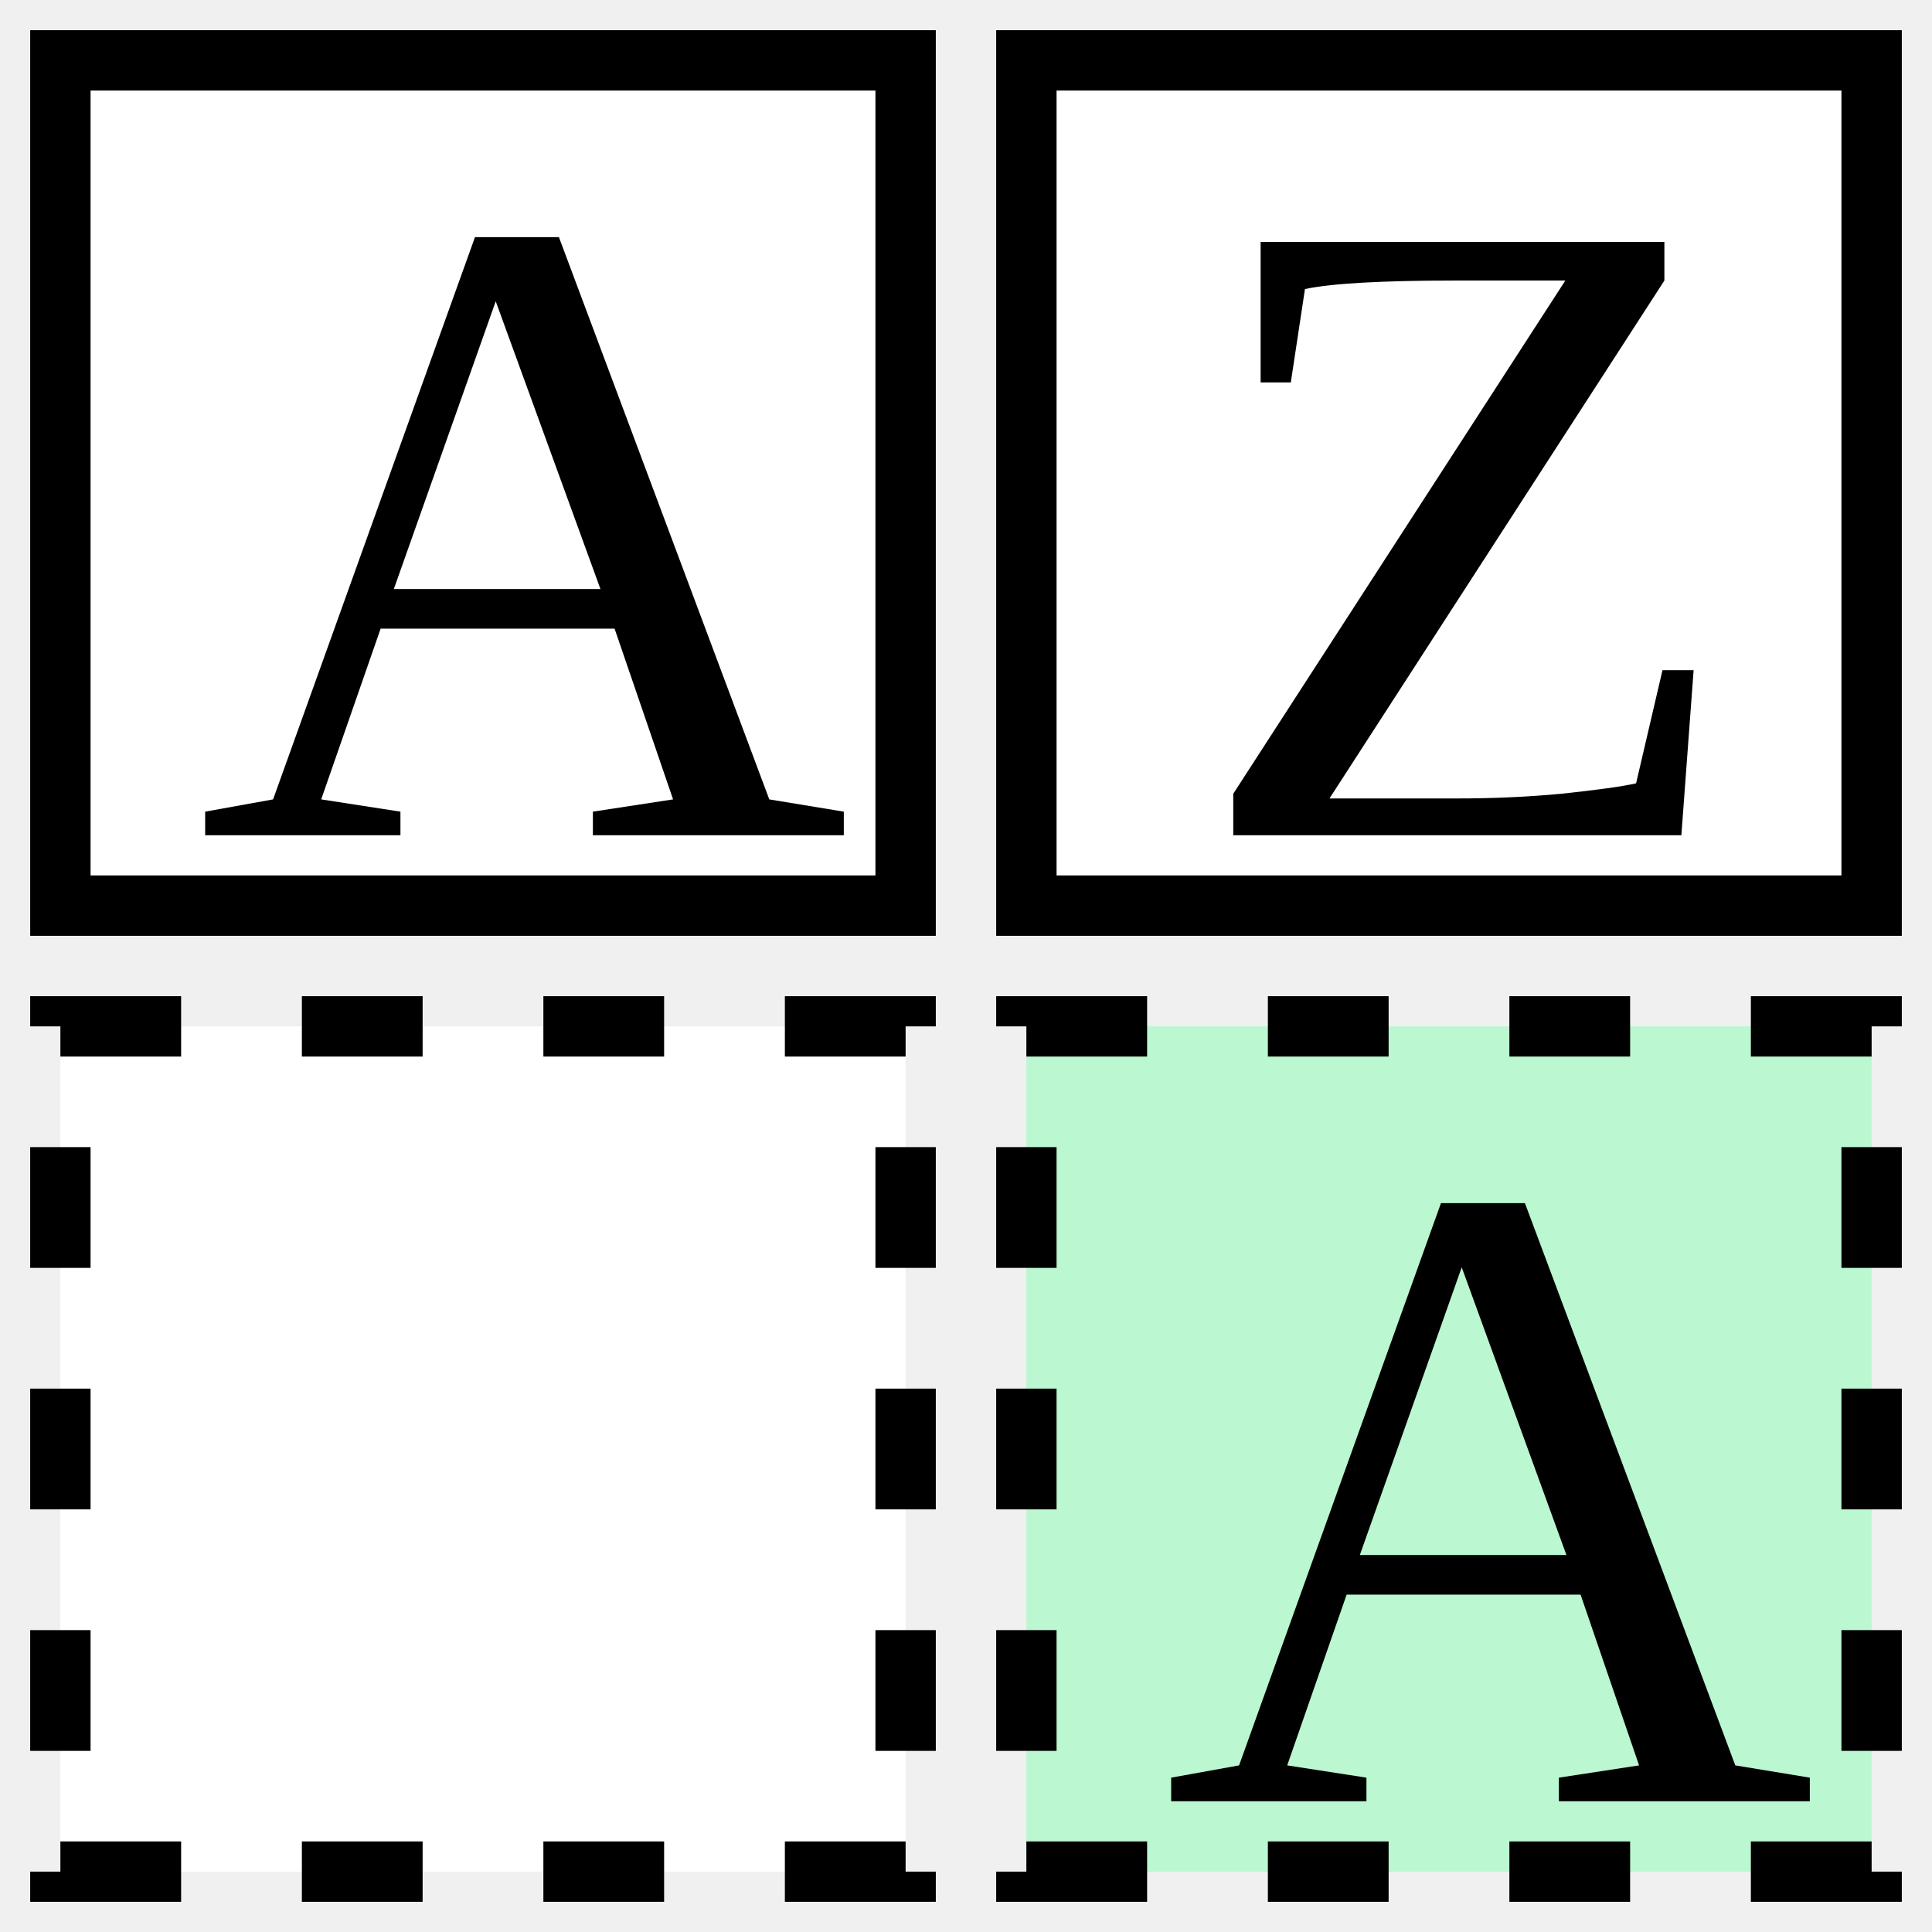
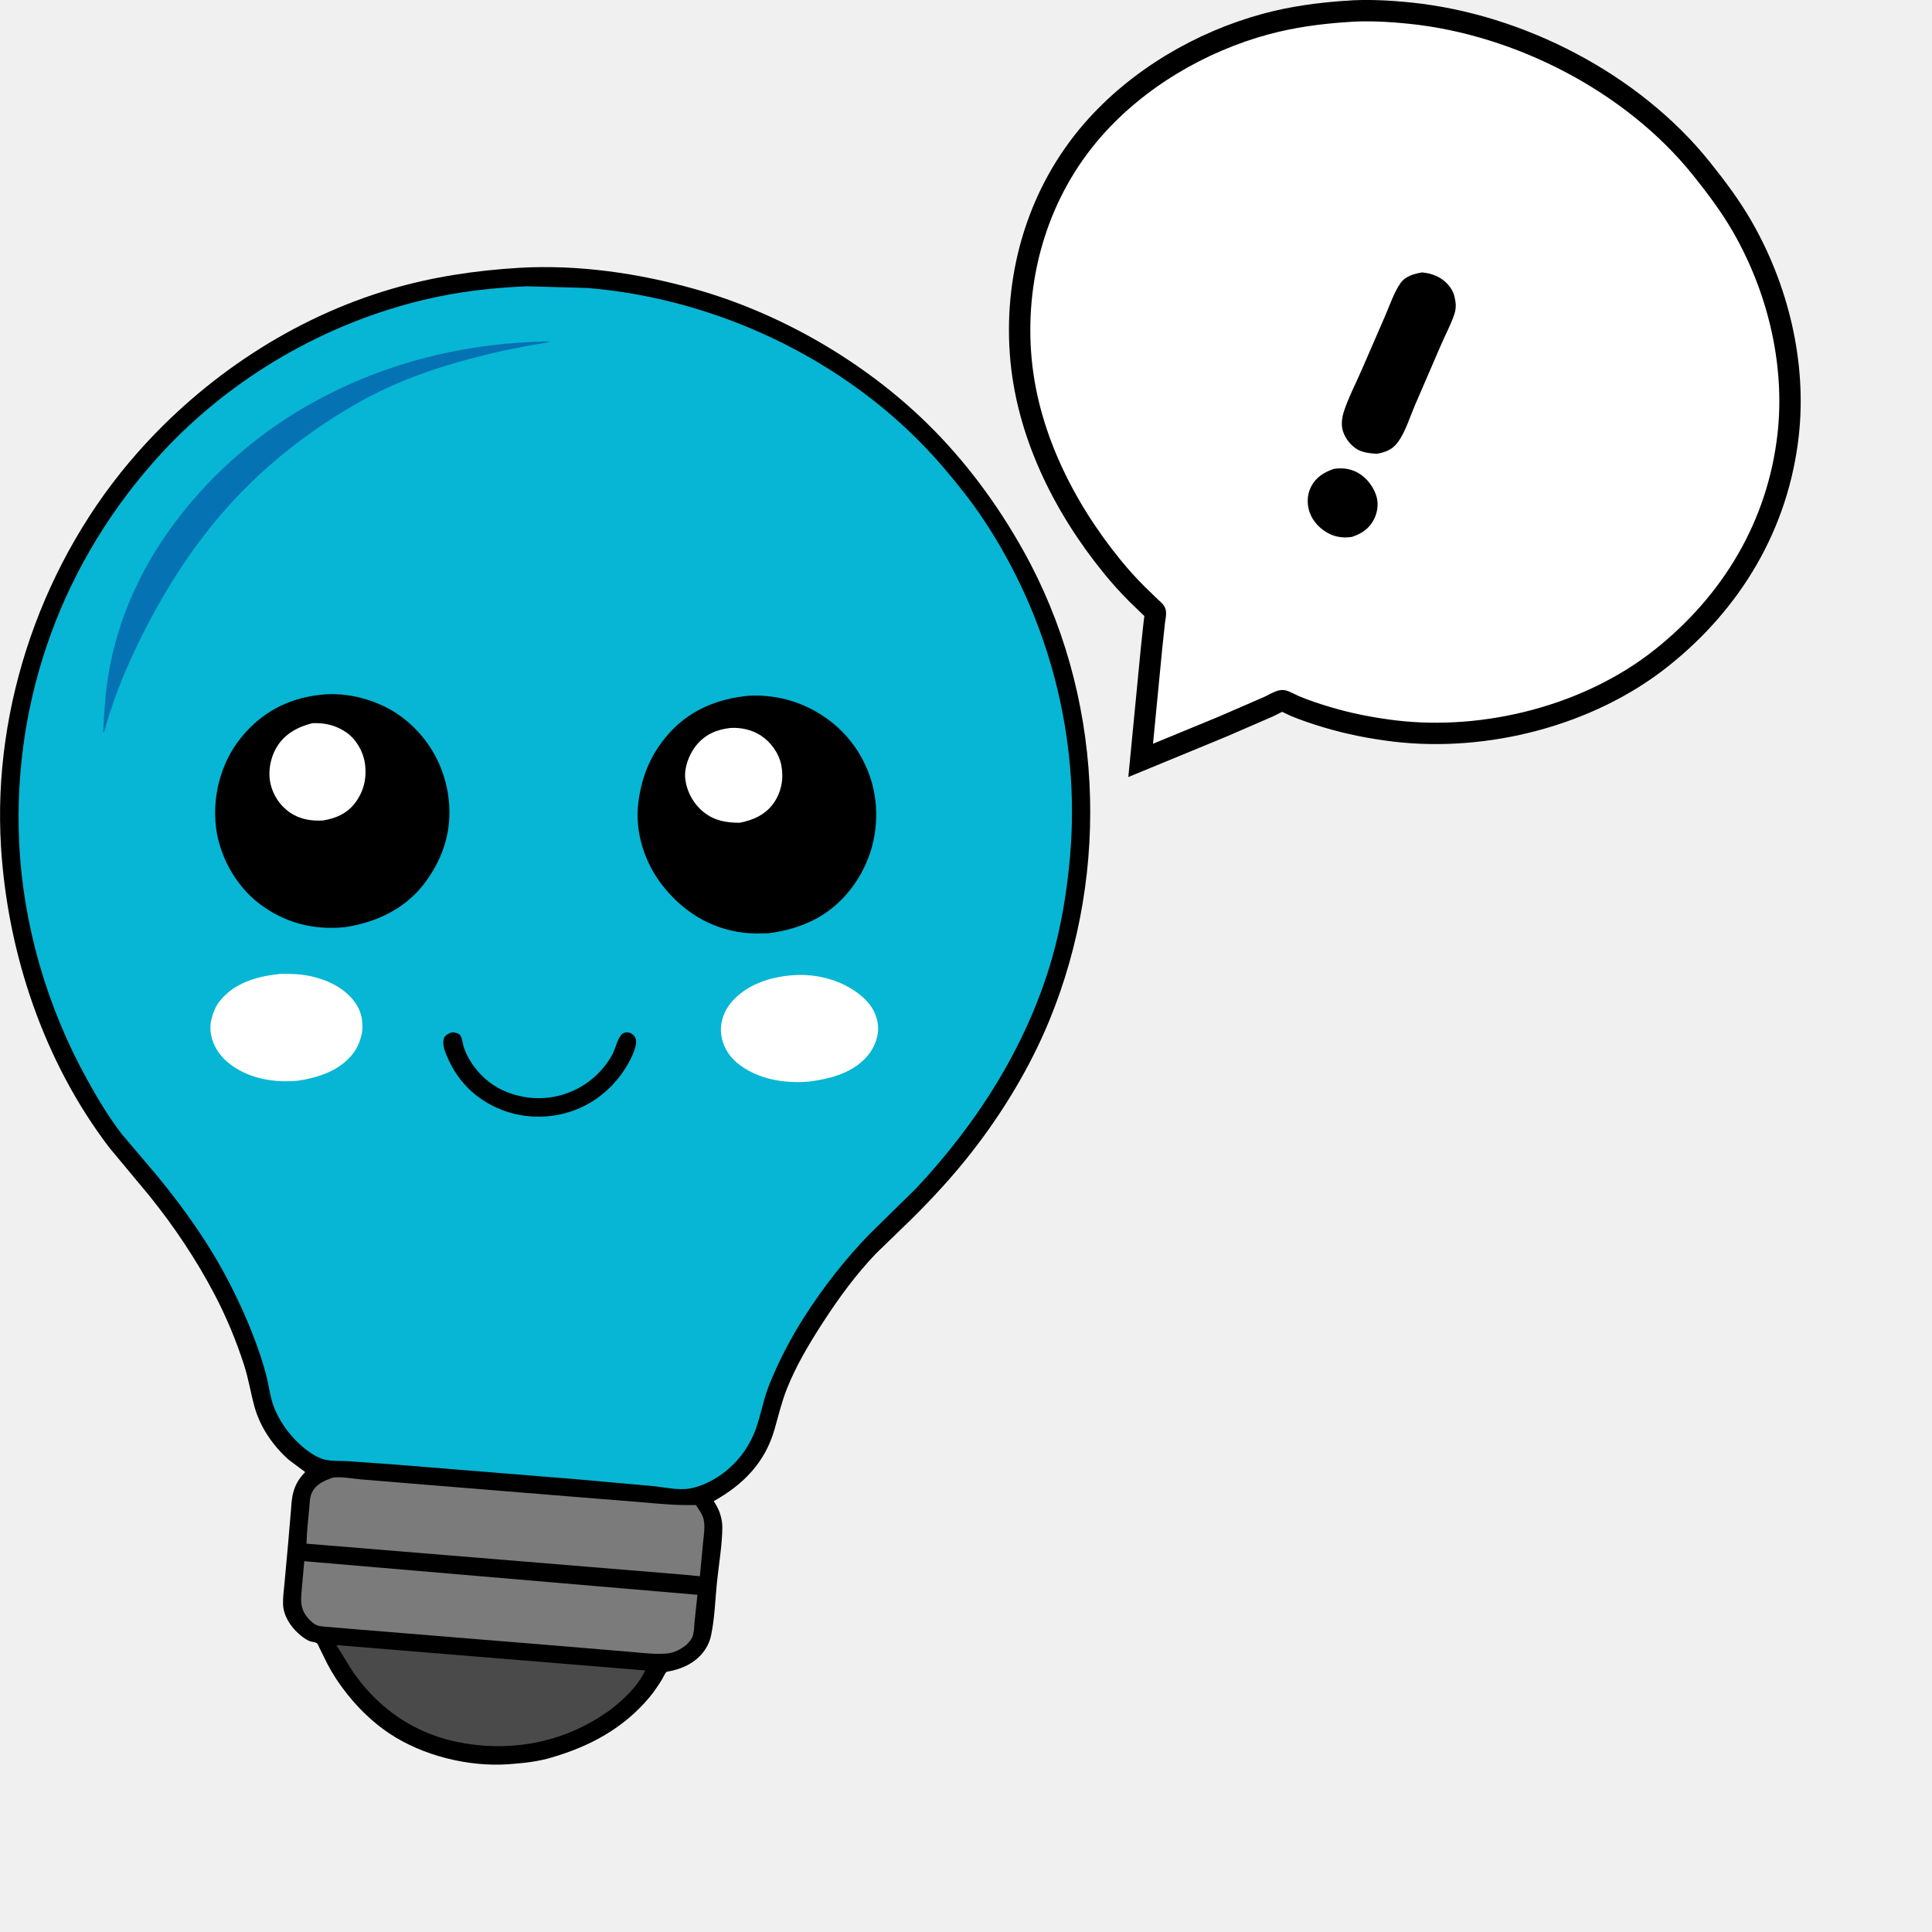
- <svg xmlns="http://www.w3.org/2000/svg" viewBox="0 0 32 32">
-   <rect width="14" height="14" rx="0" ry="0" transform="translate(1 1)" fill="white" stroke="#000" />
-   <text dx="0" dy="0" font-size="15" font-weight="400" transform="translate(3.257574 13.83419)" stroke-width="0">
-     <tspan y="0" font-weight="400" stroke-width="0">A</tspan>
-   </text>
-   <rect width="14" height="14" rx="0" ry="0" transform="translate(17 1)" fill="white" stroke="#000" />
-   <text dx="0" dy="0" font-size="15" font-weight="400" transform="translate(19.70801 13.83419)" stroke-width="0">
-     <tspan y="0" font-weight="400" stroke-width="0">Z</tspan>
-   </text>
-   <rect width="14" height="14" rx="0" ry="0" transform="translate(1 17)" fill="white" stroke="#000" stroke-dasharray="2" />
-   <rect width="14" height="14" rx="0" ry="0" transform="translate(17 17)" fill="#bbf7d0" stroke="#000" stroke-dasharray="2" />
-   <text dx="0" dy="0" font-size="15" font-weight="400" transform="translate(19.25757 29.83419)" stroke-width="0">
-     <tspan y="0" font-weight="400" stroke-width="0">A</tspan>
-   </text>
+ <svg xmlns="http://www.w3.org/2000/svg" viewBox="0 0 32 32" xml:space="preserve">
+   <path d="M392.362 25.522c5.687-.456 11.845-.107 17.512.48 29.492 3.056 60.209 18.852 78.862 42.14 3.965 4.95 7.82 10.082 10.993 15.578 9.696 16.793 14.662 37.123 12.515 56.48-2.72 24.538-15.275 45.47-34.48 60.687-19.644 15.565-47.546 22.652-72.31 19.686-6.227-.764-12.295-1.94-18.307-3.747-2.962-.89-5.912-1.867-8.764-3.066-.61-.257-2.812-1.442-3.275-1.412-.857.055-2.872 1.265-3.732 1.643l-12.442 5.4-22.221 9.16 2.943-30.398.779-7.3c.063-.625.358-1.908.249-2.471-.063-.327-.87-.956-1.138-1.212l-3.824-3.695a97.302 97.302 0 0 1-6.64-7.35c-13.376-16.382-23.434-36.627-24.956-57.973-1.563-21.934 5.046-43.816 19.585-60.487 12.095-13.869 29.198-23.927 46.904-28.722 7.11-1.926 14.413-2.918 21.747-3.42z" style="display:inline;fill:#fff;fill-opacity:1;stroke:#000;stroke-width:5.791;stroke-dasharray:none;stroke-opacity:1" transform="translate(-1.68 -1.37) scale(.0611)" />
+   <path d="M389.15 149.504c1.905-.23 3.576-.15 5.374.568 2.769 1.108 4.887 3.576 5.922 6.337.824 2.199.577 4.623-.44 6.703-1.254 2.56-3.372 3.992-6.024 4.85-2.044.343-4.265.096-6.132-.835-2.415-1.204-4.506-3.34-5.374-5.921-.735-2.19-.65-4.738.409-6.808 1.35-2.641 3.552-3.967 6.265-4.894zm23.855-53.237c1.772.185 3.44.62 4.968 1.573 1.803 1.126 3.397 2.977 3.834 5.095l.073.384.155.797a7.277 7.277 0 0 1-.304 3.53c-.938 2.81-2.431 5.52-3.597 8.254l-7.121 16.487c-1.34 3.12-2.536 7.083-4.502 9.807-1.522 2.11-3.374 2.829-5.843 3.25-1.813-.153-3.769-.308-5.362-1.28-1.888-1.152-3.534-3.406-3.942-5.595-.256-1.37-.074-2.998.342-4.308 1.273-4.002 3.382-7.967 5.04-11.843l6.258-14.406c1.237-2.859 2.348-6.24 4.107-8.795 1.336-1.94 3.699-2.567 5.894-2.95z" style="fill:#000;fill-opacity:1;stroke-width:.5" transform="translate(-1.68 -1.37) scale(.0611)" />
+   <path d="M168.226 95.023c15.952-.922 32.24 1.434 47.563 5.735 23.181 6.508 45.887 19.634 63.077 36.488 10.337 10.133 18.966 21.815 26.023 34.423 21.635 38.654 23.855 86.58 7.053 127.414-5.226 12.702-12.65 24.955-21.095 35.747-5.027 6.425-10.436 12.302-16.228 18.04l-9.605 9.312c-5.536 5.78-10.094 12.038-14.437 18.735-3.69 5.69-7.314 11.764-9.809 18.088-1.4 3.553-2.265 7.225-3.31 10.887-2.566 8.985-8.454 14.984-16.482 19.454.656 1.047 1.287 2.11 1.674 3.29.38 1.162.667 2.506.659 3.736-.031 4.88-.94 9.96-1.442 14.83-.49 4.74-.615 9.862-1.605 14.502a11.02 11.02 0 0 1-1.068 2.963c-2.008 3.698-5.525 5.706-9.488 6.655-.25.06-1.431.228-1.581.363-.37.33-.894 1.567-1.196 2.049-1.057 1.683-2.157 3.341-3.437 4.864-7.005 8.332-16.054 13.209-26.38 16.225-3.704 1.149-7.9 1.574-11.769 1.85-10.844.775-23.27-2.303-32.341-8.369-5.675-3.793-10.811-9.263-14.508-14.976a45.293 45.293 0 0 1-2.349-4.036l-2.052-4.168c-.165-.336-.405-1.04-.71-1.265-.401-.297-1.368-.339-1.87-.526-1.057-.396-2.22-1.3-3.06-2.05-2.256-2.012-4.124-4.89-4.231-7.991-.064-1.84.235-3.8.392-5.64l1.004-10.985.708-8.315c.144-1.739.196-3.585.65-5.274.64-2.38 1.596-3.853 3.248-5.61l-4.372-3.252c-4.359-3.847-7.844-8.894-9.392-14.55-1.01-3.691-1.591-7.439-2.767-11.1-2.12-6.6-4.819-13.127-8.044-19.266-4.986-9.49-10.93-18.367-17.654-26.712l-10.902-13.11c-17.671-23.193-27.507-52.47-29.318-81.413-2.406-38.45 11.502-78.074 36.979-106.914 18.203-20.607 42.248-36.58 68.71-44.357 11.415-3.354 22.914-5.046 34.762-5.771z" style="stroke-width:.5" transform="translate(-1.68 -1.37) scale(.0611)" />
+   <path fill="#4a4a4a" d="m118.689 468.382 83.741 6.873c-2.162 4.41-5.76 7.783-9.585 10.75l-2.39 1.598c-11.757 7.637-25.761 9.85-39.38 6.956-11.155-2.37-20.467-8.682-27.137-17.875-1.932-2.663-3.456-5.554-5.25-8.302z" style="stroke-width:.5" transform="translate(-1.68 -1.37) scale(.0611)" />
+   <path fill="#7c7b7b" d="m109.98 445.635 106.579 9.11-.778 7.323c-.126 1.275-.11 2.954-.602 4.138-.319.769-1.022 1.465-1.574 2.079-1.652 1.265-3.202 2.171-5.341 2.372-3.204.302-6.723-.194-9.935-.444l-17.296-1.454-58.325-4.768-6.041-.52c-1.017-.097-2.307-.103-3.255-.472-.996-.387-1.958-1.365-2.626-2.176-2.187-2.655-1.671-5.245-1.42-8.406zm7.834-22.683c2.463-.256 5.029.281 7.48.497l14.203 1.18 46.026 3.746 14.937 1.197c5.244.451 10.4.979 15.674.836.754 1.11 1.805 2.564 2.105 3.892.436 1.937.043 4.215-.14 6.183l-.88 9.232-5.086-.488-101.548-8.341c.083-3.167.414-6.357.727-9.509.133-1.337.13-3.041.71-4.265 1.175-2.48 3.399-3.304 5.792-4.16z" style="stroke-width:.5" transform="translate(-1.68 -1.37) scale(.0611)" />
+   <path fill="#06b6d4" d="m170.378 100.028 16.42.456c36.653 3.05 73.011 20.9 96.84 49.117 3.572 4.231 7.124 8.66 10.206 13.263 17.97 26.837 26.514 59.37 23.738 91.57-.806 9.36-2.343 18.895-4.95 27.928-6.786 23.515-20.164 44.5-36.819 62.231l-12.487 12.262c-6.643 6.771-12.683 14.575-17.795 22.55-3.629 5.662-6.938 12.011-9.456 18.267-1.588 3.946-2.253 8.028-3.645 12.007-1.513 4.323-4.302 8.32-7.82 11.25-2.863 2.387-6.487 4.357-10.186 5.011-3.124.552-7.182-.42-10.363-.705l-20.983-1.871-48.072-3.895-13.242-.948c-2.05-.131-4.278.05-6.284-.435-2.324-.563-4.924-2.498-6.676-4.103-3.217-2.947-5.855-6.688-7.295-10.831-.765-2.201-1.063-4.57-1.584-6.837-.608-2.646-1.432-5.218-2.315-7.784-2.262-6.577-5.096-12.873-8.304-19.038-5.214-10.018-11.967-19.524-19.133-28.238l-9.67-11.412c-3.515-4.534-6.46-9.49-9.241-14.497-10.946-19.703-17.547-42.113-18.576-64.662-1.788-39.197 12.04-76.583 38.582-105.404 18.952-20.58 44.555-35.393 71.777-41.738 9.056-2.111 18.06-3.122 27.333-3.514z" style="stroke-width:.5" transform="translate(-1.68 -1.37) scale(.0611)" />
+   <path d="M149.998 302.292c.465-.02.322-.045.725.038.65.135 1.316.315 1.667.962.368.678.504 1.83.723 2.601.517 1.817 1.402 3.501 2.467 5.055 3.315 4.835 8.066 7.736 13.792 8.792 9.676 1.785 19.347-2.827 24.116-11.428.802-1.447 1.516-4.927 2.84-5.723.625-.374 1.068-.397 1.754-.227.67.165 1.335.728 1.622 1.355.672 1.465-.262 3.435-.788 4.82-2.934 6.337-7.976 11.543-14.423 14.34-6.63 2.874-14.476 3.028-21.18.33-6.914-2.78-11.834-7.72-14.706-14.575-.673-1.606-1.341-3.402-.64-5.09.657-.7 1.1-1.002 2.031-1.25z" style="stroke-width:.5" transform="translate(-1.68 -1.37) scale(.0611)" />
+   <path fill="#fff" d="M102.772 286.514c.716-.167 1.678-.072 2.434-.082 2.611-.036 5.21.24 7.74.914 4.515 1.201 9.141 3.735 11.496 7.929 1.373 2.445 1.698 5.815.852 8.502l-.13.39c-.424 1.324-.955 2.484-1.782 3.604-3.573 4.841-9.469 6.76-15.181 7.62-3.194.3-6.366.167-9.505-.518-4.723-1.031-9.72-3.577-12.343-7.776-1.512-2.42-2.256-5.407-1.561-8.238l.084-.317c.45-1.76 1.044-3.285 2.177-4.729 3.787-4.83 9.871-6.644 15.72-7.3z" style="stroke-width:.5" transform="translate(-1.68 -1.37) scale(.0611)" />
+   <path fill="#0572b4" d="M174.33 115.024c.806-.118 1.375-.104 2.181.018-1.316.496-2.914.561-4.307.806l-8.285 1.64c-13.417 3.055-26.115 6.803-38.222 13.498-13.334 7.375-25.673 16.913-35.925 28.227-9.33 10.299-17.084 22.238-23.335 34.623-4.149 8.22-7.706 16.52-10.256 25.376-.15.66-.27 1.239-.619 1.83l-.11-.125c.303-5.902.658-11.6 1.75-17.425 3.58-19.087 13.245-35.881 26.514-49.85 23.63-24.872 56.603-37.743 90.614-38.618z" style="stroke-width:.5" transform="translate(-1.68 -1.37) scale(.0611)" />
+   <path fill="#fff" d="M242.575 286.776c6.19-.413 12.547 1.183 17.545 4.922 2.896 2.166 4.915 4.844 5.367 8.52.343 2.793-.792 5.85-2.499 8.03-3.883 4.957-10.329 6.636-16.287 7.39-6.717.544-13.963-.66-19.315-5.024-2.505-2.043-4.124-4.943-4.428-8.174-.285-3.026.884-6.108 2.852-8.384 4.182-4.838 10.579-6.856 16.765-7.28z" style="stroke-width:.5" transform="translate(-1.68 -1.37) scale(.0611)" />
+   <path d="M114.397 210.768c7.135-.864 15.46 1.4 21.307 5.519 7.113 5.013 11.81 12.59 13.202 21.182 1.416 8.733-.735 16.678-5.866 23.773-5.336 7.379-13.183 11.144-21.968 12.514-8.61.882-16.563-1.18-23.456-6.503-6.242-4.82-10.594-12.711-11.562-20.53-1.04-8.404 1.31-17.484 6.624-24.135 5.598-7.008 12.87-10.872 21.72-11.82z" style="stroke-width:.5" transform="translate(-1.68 -1.37) scale(.0611)" />
+   <path fill="#fff" d="M112.15 218.47c3.287-.163 6.34.538 9.087 2.397 2.727 1.844 4.65 5.096 5.155 8.34.594 3.808-.168 7.48-2.44 10.613-2.202 3.038-5.191 4.395-8.816 5.008-2.666.188-5.495-.16-7.872-1.438-3.124-1.68-5.33-4.524-6.289-7.936-.96-3.419-.3-7.367 1.484-10.412 2.135-3.645 5.721-5.569 9.692-6.571z" style="stroke-width:.5" transform="translate(-1.68 -1.37) scale(.0611)" />
+   <path d="M230.536 211.02c7.995-.369 15.433 1.905 21.824 6.726 6.753 5.094 11.304 12.867 12.386 21.252 1.128 8.75-1.204 17.463-6.62 24.44-5.685 7.323-13.264 10.787-22.267 11.973-2.322.067-4.734.114-7.042-.177-8.873-1.12-16.3-5.821-21.757-12.81-4.88-6.253-7.54-14.565-6.51-22.519.87-6.723 3.107-12.434 7.46-17.703 5.816-7.041 13.595-10.331 22.526-11.182z" style="stroke-width:.5" transform="translate(-1.68 -1.37) scale(.0611)" />
+   <path fill="#fff" d="M225.481 219.762c2.902-.173 5.874.476 8.32 2.085 2.686 1.768 4.852 4.78 5.484 7.957.705 3.542.086 7.156-1.953 10.164-2.197 3.242-5.574 4.765-9.291 5.485-3.523.013-6.697-.495-9.564-2.702-2.872-2.212-4.805-5.597-5.215-9.204-.342-3.014 1.032-6.661 2.922-9.005 2.417-2.998 5.522-4.366 9.297-4.78z" style="stroke-width:.5" transform="translate(-1.68 -1.37) scale(.0611)" />
</svg>
